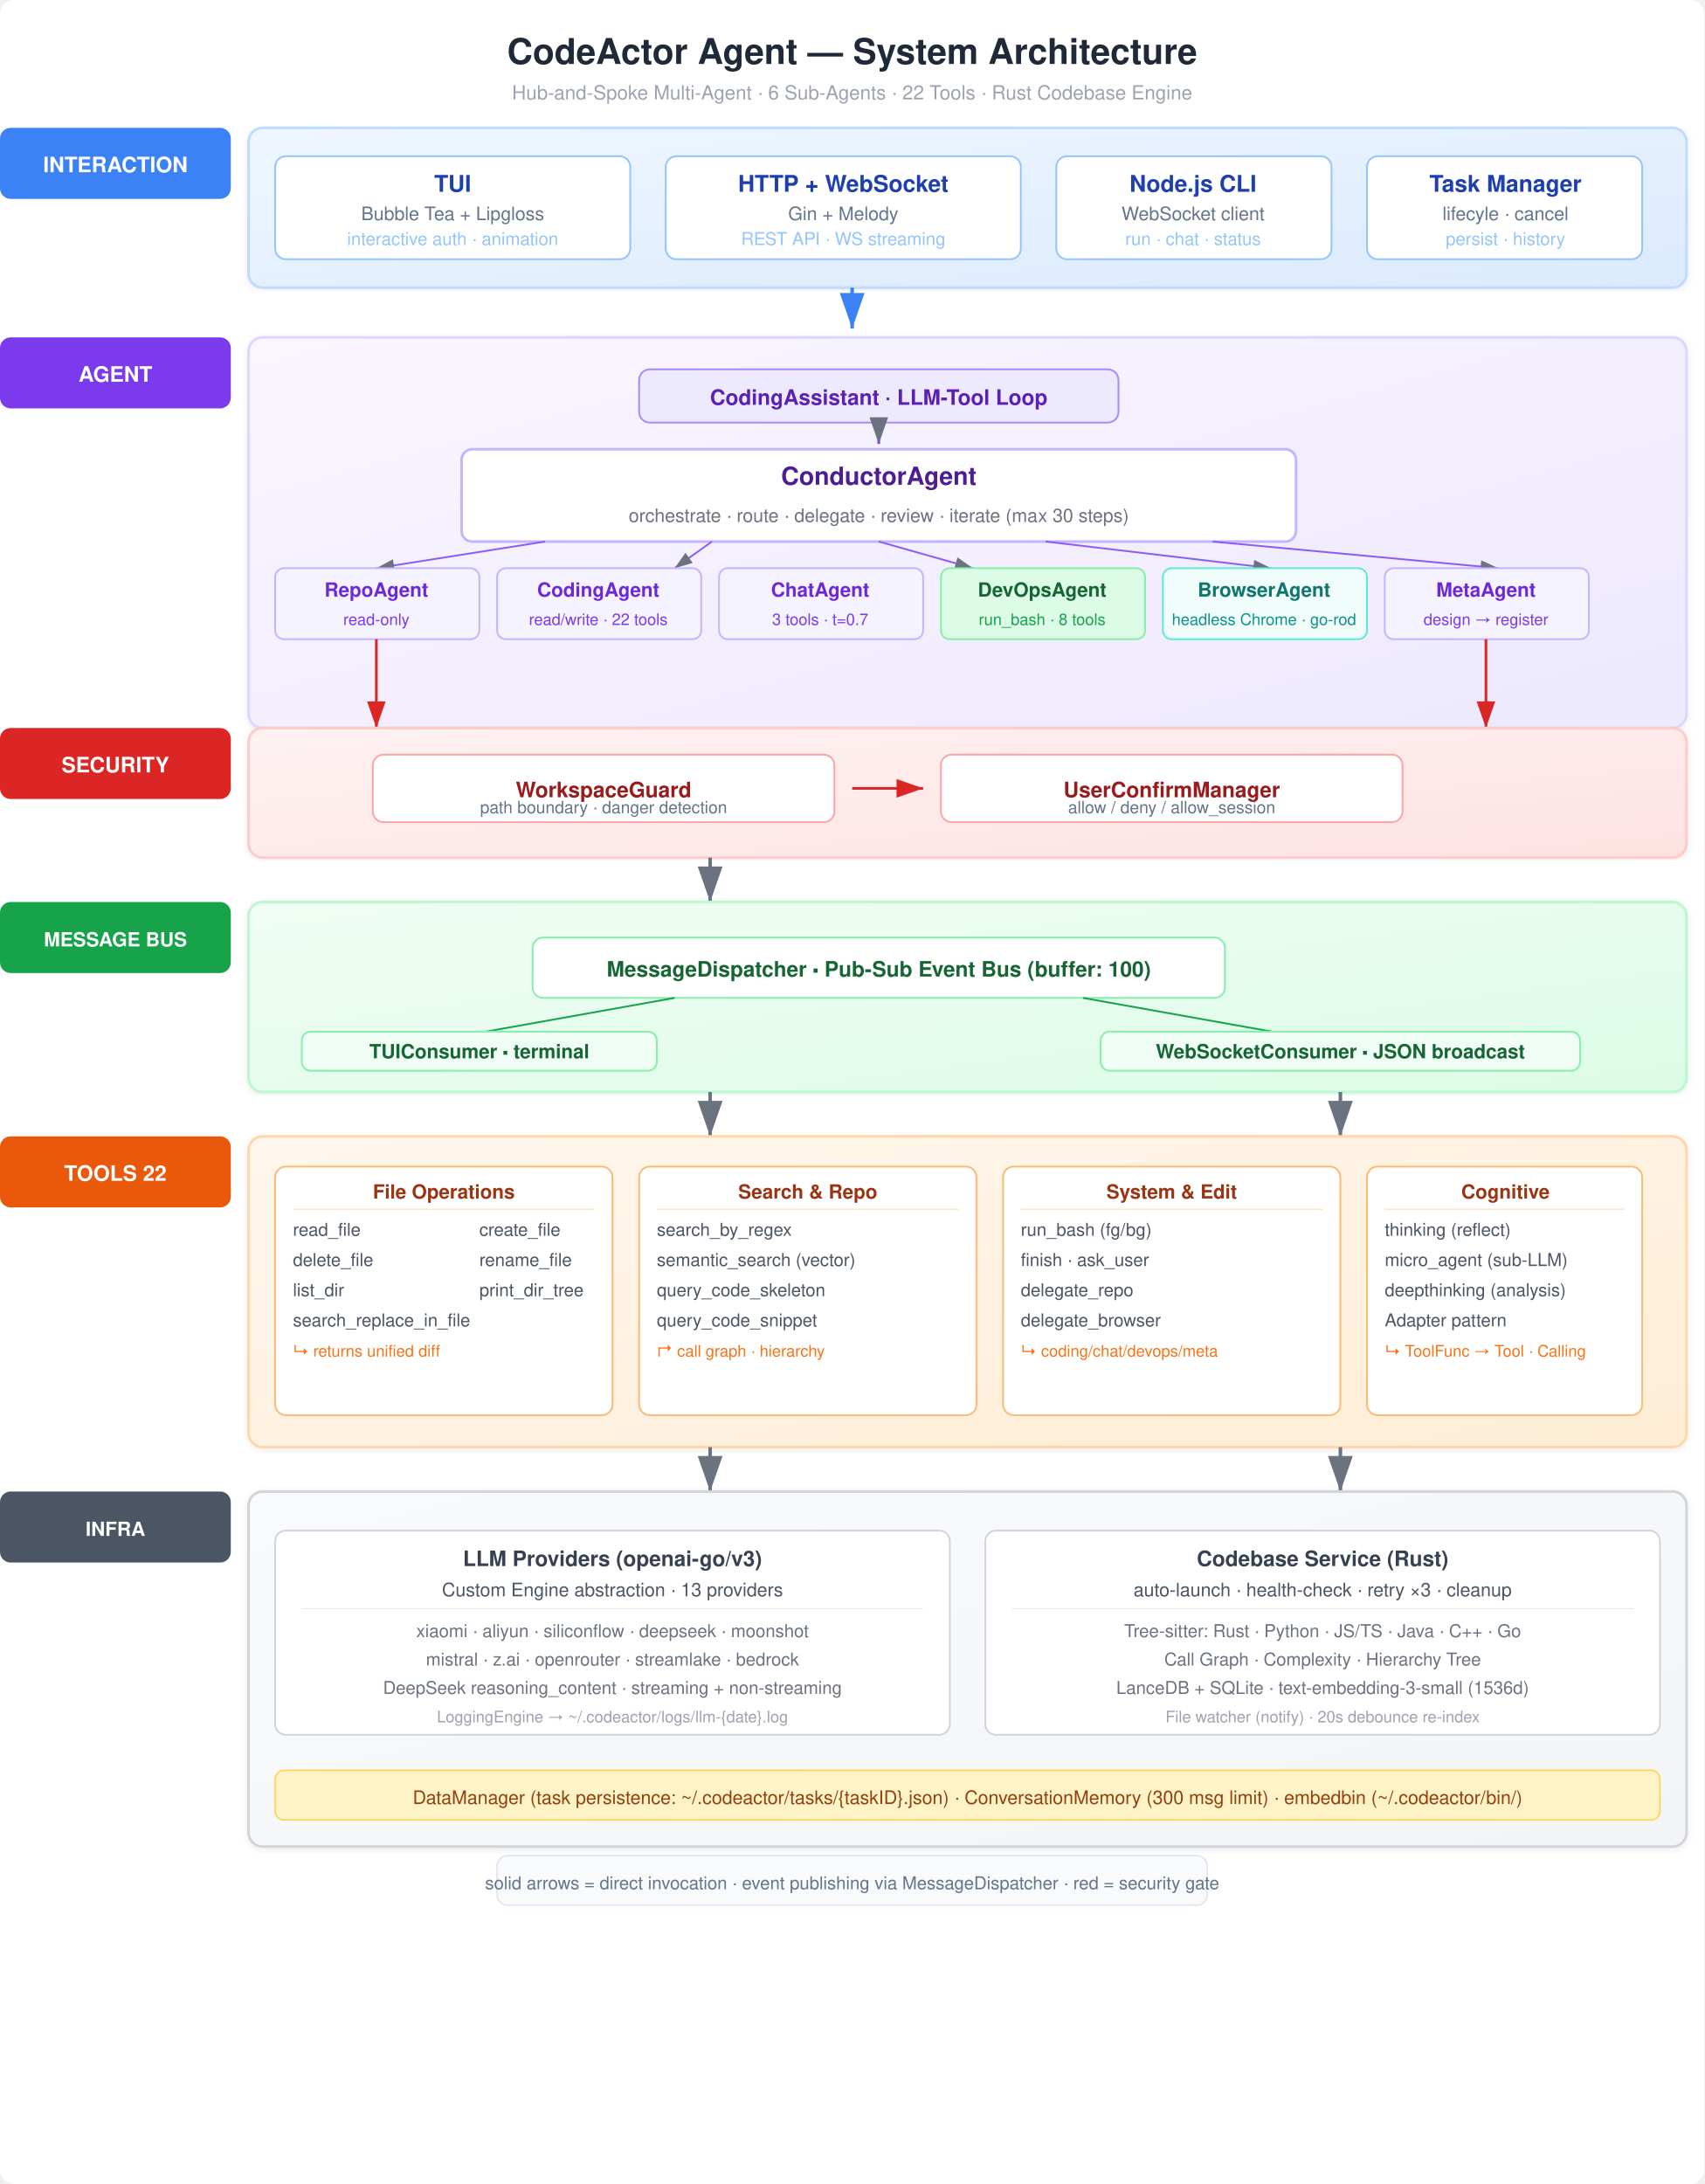
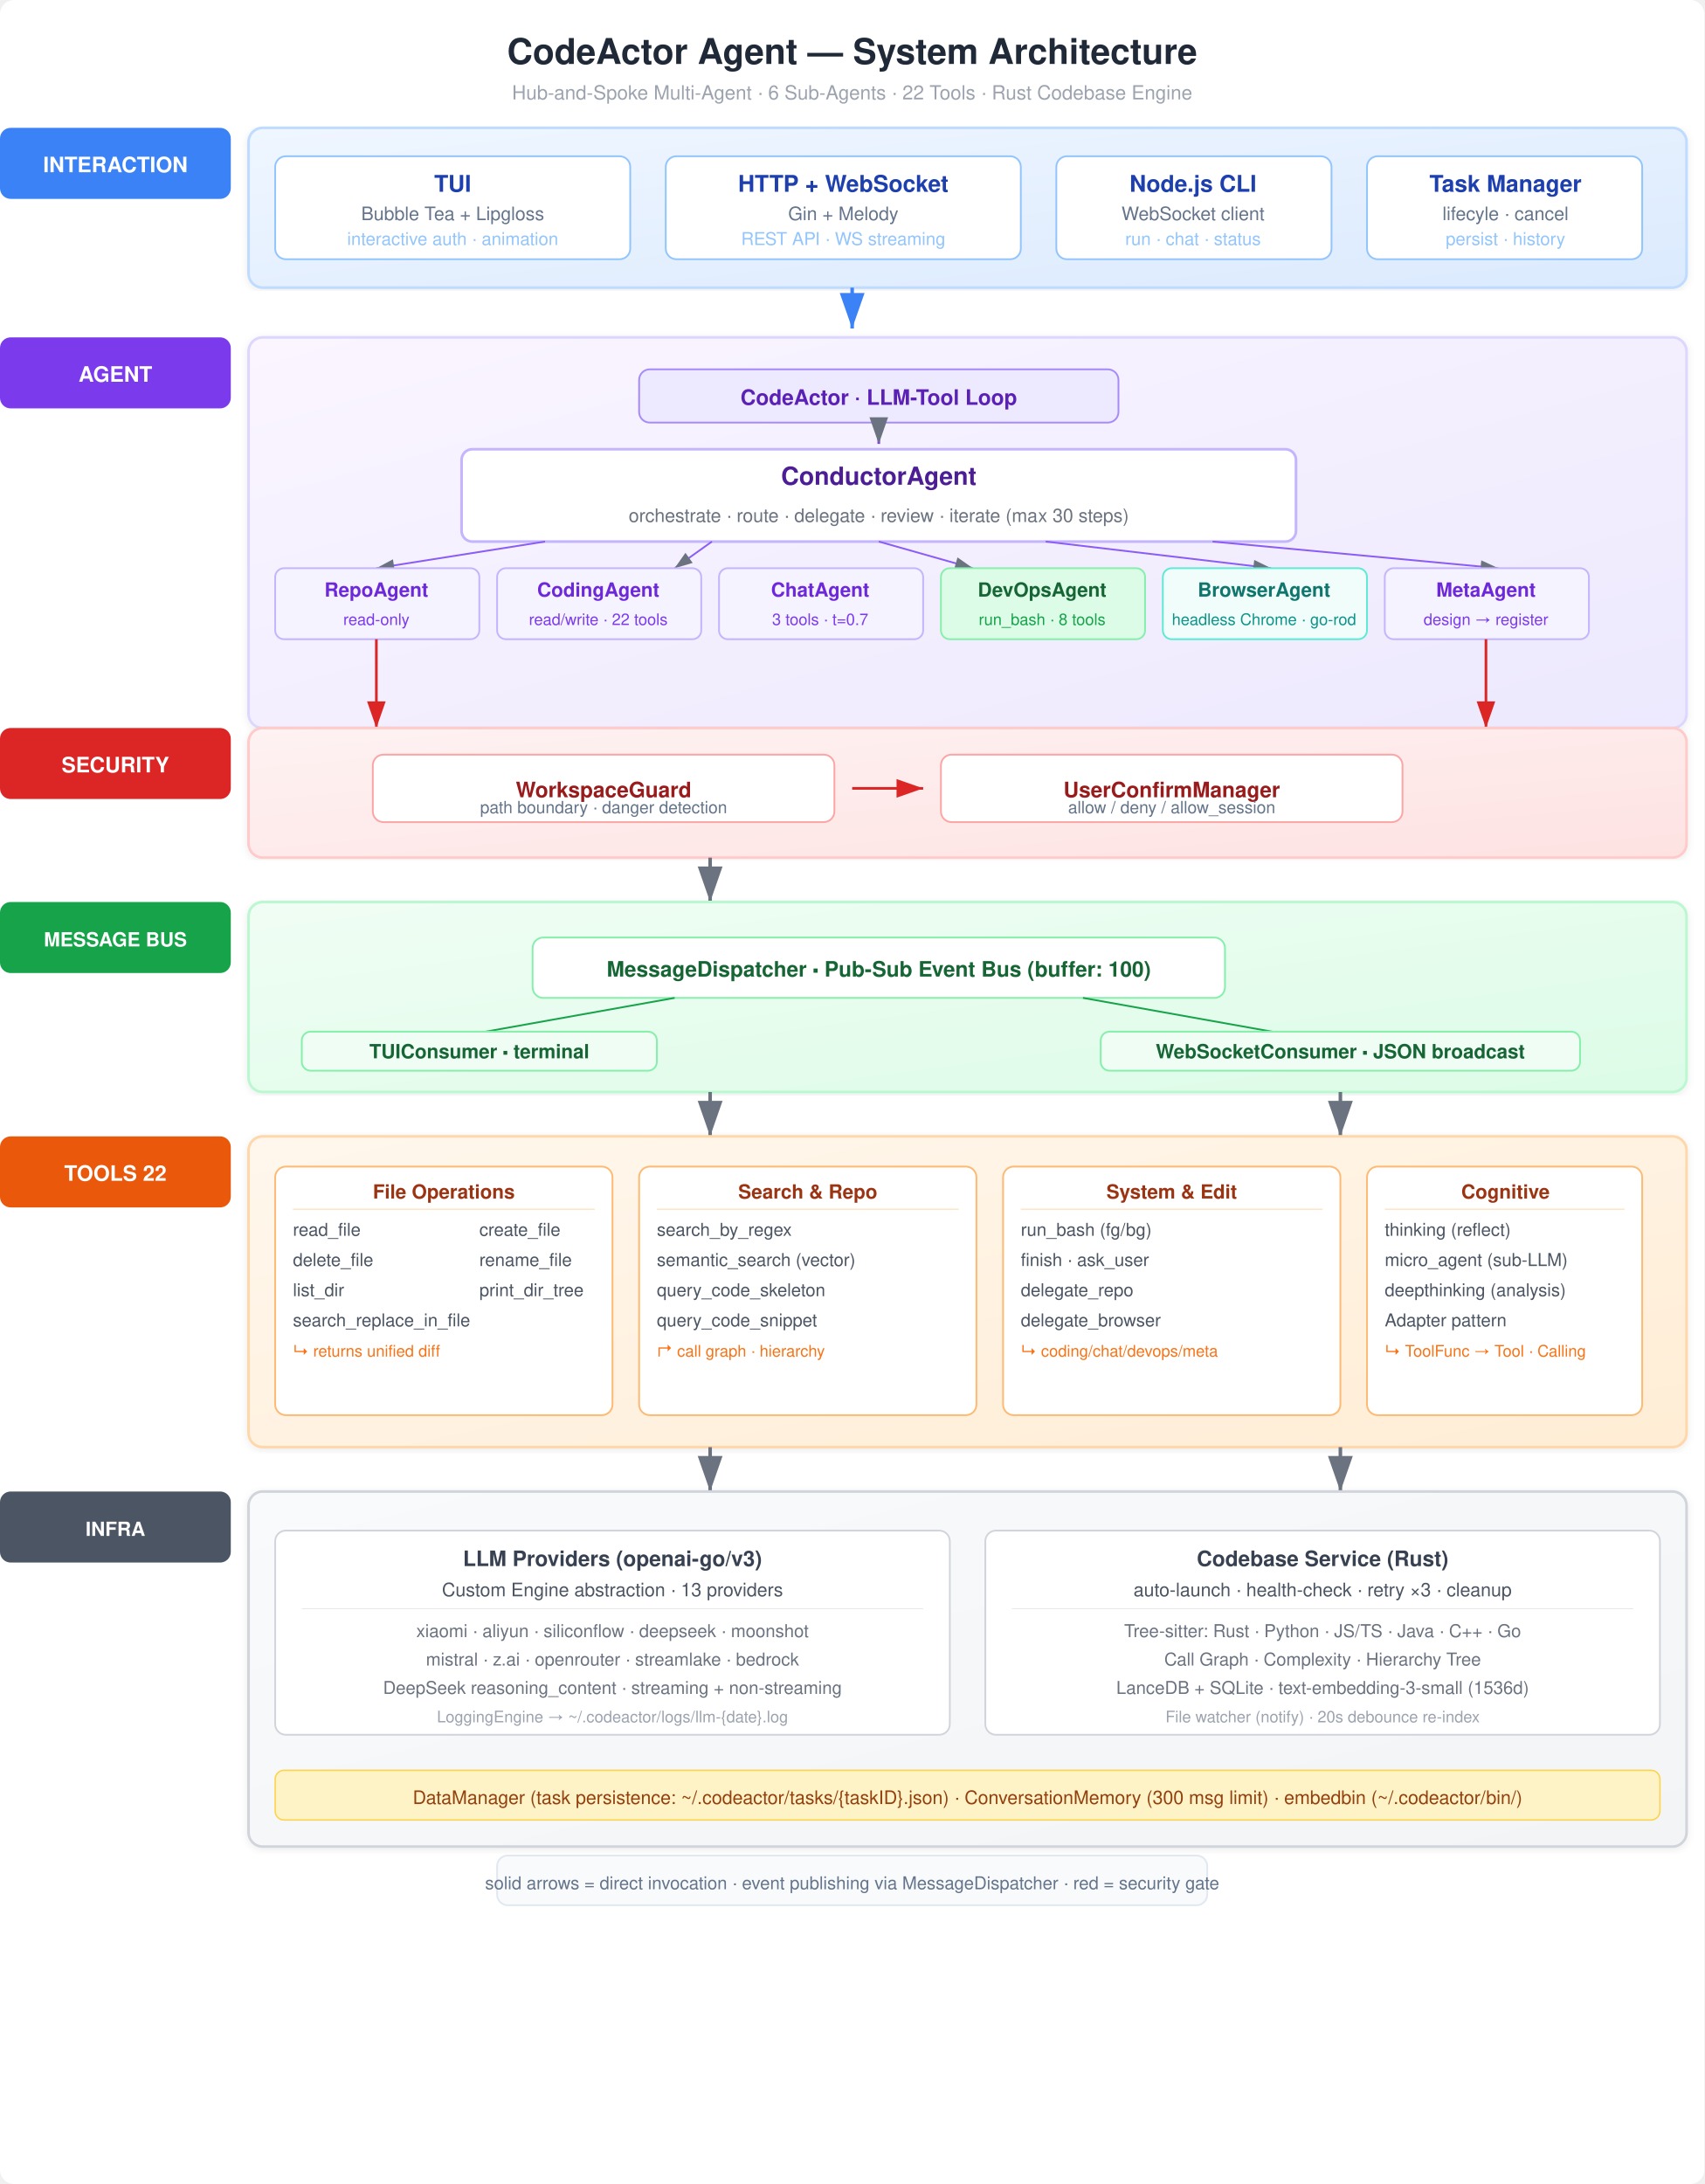
<svg xmlns="http://www.w3.org/2000/svg" viewBox="0 0 960 1230" font-family="-apple-system, BlinkMacSystemFont, 'Segoe UI', Helvetica, Arial, sans-serif">
  <defs>
    <marker id="arrow" markerWidth="10" markerHeight="7" refX="10" refY="3.5" orient="auto">
      <polygon points="0 0, 10 3.5, 0 7" fill="#6b7280" />
    </marker>
    <marker id="arrow-blue" markerWidth="10" markerHeight="7" refX="10" refY="3.5" orient="auto">
      <polygon points="0 0, 10 3.5, 0 7" fill="#3b82f6" />
    </marker>
    <marker id="arrow-purple" markerWidth="10" markerHeight="7" refX="10" refY="3.5" orient="auto">
      <polygon points="0 0, 10 3.5, 0 7" fill="#7c3aed" />
    </marker>
    <marker id="arrow-red" markerWidth="10" markerHeight="7" refX="10" refY="3.5" orient="auto">
      <polygon points="0 0, 10 3.5, 0 7" fill="#dc2626" />
    </marker>
    <linearGradient id="grad-interaction" x1="0" y1="0" x2="1" y2="1">
      <stop offset="0%" stop-color="#eff6ff" />
      <stop offset="100%" stop-color="#dbeafe" />
    </linearGradient>
    <linearGradient id="grad-agent" x1="0" y1="0" x2="1" y2="1">
      <stop offset="0%" stop-color="#faf5ff" />
      <stop offset="100%" stop-color="#ede9fe" />
    </linearGradient>
    <linearGradient id="grad-security" x1="0" y1="0" x2="1" y2="1">
      <stop offset="0%" stop-color="#fef2f2" />
      <stop offset="100%" stop-color="#fee2e2" />
    </linearGradient>
    <linearGradient id="grad-msg" x1="0" y1="0" x2="1" y2="1">
      <stop offset="0%" stop-color="#f0fdf4" />
      <stop offset="100%" stop-color="#dcfce7" />
    </linearGradient>
    <linearGradient id="grad-tool" x1="0" y1="0" x2="1" y2="1">
      <stop offset="0%" stop-color="#fff7ed" />
      <stop offset="100%" stop-color="#ffedd5" />
    </linearGradient>
    <linearGradient id="grad-infra" x1="0" y1="0" x2="1" y2="1">
      <stop offset="0%" stop-color="#f9fafb" />
      <stop offset="100%" stop-color="#f3f4f6" />
    </linearGradient>
    <filter id="shadow" x="-2%" y="-2%" width="104%" height="104%">
      <feDropShadow dx="0" dy="1" stdDeviation="2" flood-opacity="0.08" />
    </filter>
  </defs>
  <rect width="960" height="1230" fill="#ffffff" rx="8" />
  <text x="480" y="36" text-anchor="middle" font-size="20" font-weight="700" fill="#1f2937">CodeActor Agent — System Architecture</text>
  <text x="480" y="56" text-anchor="middle" font-size="11" fill="#9ca3af">Hub-and-Spoke Multi-Agent · 6 Sub-Agents · 22 Tools · Rust Codebase Engine</text>
  <rect x="140" y="72" width="810" height="90" rx="8" fill="url(#grad-interaction)" stroke="#bfdbfe" stroke-width="1.5" filter="url(#shadow)" />
  <rect x="0" y="72" width="130" height="40" rx="6" fill="#3b82f6" />
  <text x="65" y="97" text-anchor="middle" font-size="12" font-weight="700" fill="#fff">INTERACTION</text>
  <rect x="155" y="88" width="200" height="58" rx="6" fill="#fff" stroke="#93c5fd" stroke-width="1" />
  <text x="255" y="108" text-anchor="middle" font-size="13" font-weight="600" fill="#1e40af">TUI</text>
  <text x="255" y="124" text-anchor="middle" font-size="10.5" fill="#64748b">Bubble Tea + Lipgloss</text>
  <text x="255" y="138" text-anchor="middle" font-size="10" fill="#93c5fd">interactive auth · animation</text>
  <rect x="375" y="88" width="200" height="58" rx="6" fill="#fff" stroke="#93c5fd" stroke-width="1" />
  <text x="475" y="108" text-anchor="middle" font-size="13" font-weight="600" fill="#1e40af">HTTP + WebSocket</text>
  <text x="475" y="124" text-anchor="middle" font-size="10.5" fill="#64748b">Gin + Melody</text>
  <text x="475" y="138" text-anchor="middle" font-size="10" fill="#93c5fd">REST API · WS streaming</text>
  <rect x="595" y="88" width="155" height="58" rx="6" fill="#fff" stroke="#93c5fd" stroke-width="1" />
  <text x="672" y="108" text-anchor="middle" font-size="13" font-weight="600" fill="#1e40af">Node.js CLI</text>
  <text x="672" y="124" text-anchor="middle" font-size="10.5" fill="#64748b">WebSocket client</text>
  <text x="672" y="138" text-anchor="middle" font-size="10" fill="#93c5fd">run · chat · status</text>
  <rect x="770" y="88" width="155" height="58" rx="6" fill="#fff" stroke="#93c5fd" stroke-width="1" />
  <text x="848" y="108" text-anchor="middle" font-size="13" font-weight="600" fill="#1e40af">Task Manager</text>
  <text x="848" y="124" text-anchor="middle" font-size="10.5" fill="#64748b">lifecyle · cancel</text>
  <text x="848" y="138" text-anchor="middle" font-size="10" fill="#93c5fd">persist · history</text>
  <line x1="480" y1="162" x2="480" y2="185" stroke="#3b82f6" stroke-width="2" marker-end="url(#arrow-blue)" />
  <rect x="140" y="190" width="810" height="220" rx="8" fill="url(#grad-agent)" stroke="#ddd6fe" stroke-width="1.5" filter="url(#shadow)" />
  <rect x="0" y="190" width="130" height="40" rx="6" fill="#7c3aed" />
  <text x="65" y="215" text-anchor="middle" font-size="12" font-weight="700" fill="#fff">AGENT</text>
  <rect x="360" y="208" width="270" height="30" rx="6" fill="#ede9fe" stroke="#a78bfa" stroke-width="1" />
-   <text x="495" y="228" text-anchor="middle" font-size="12" font-weight="600" fill="#5b21b6">CodingAssistant · LLM-Tool Loop</text>
+   <text x="495" y="228" text-anchor="middle" font-size="12" font-weight="600" fill="#5b21b6">CodeActor · LLM-Tool Loop</text>
  <line x1="495" y1="238" x2="495" y2="250" stroke="#7c3aed" stroke-width="1.5" marker-end="url(#arrow)" />
  <rect x="260" y="253" width="470" height="52" rx="6" fill="#fff" stroke="#c4b5fd" stroke-width="1.5" />
  <text x="495" y="273" text-anchor="middle" font-size="14" font-weight="700" fill="#4c1d95">ConductorAgent</text>
  <text x="495" y="294" text-anchor="middle" font-size="10.5" fill="#6b7280">orchestrate · route · delegate · review · iterate (max 30 steps)</text>
  <line x1="307" y1="305" x2="212" y2="320" stroke="#8b5cf6" stroke-width="1" marker-end="url(#arrow)" />
  <line x1="401" y1="305" x2="380" y2="320" stroke="#8b5cf6" stroke-width="1" marker-end="url(#arrow)" />
  <line x1="495" y1="305" x2="548" y2="320" stroke="#8b5cf6" stroke-width="1" marker-end="url(#arrow)" />
  <line x1="589" y1="305" x2="716" y2="320" stroke="#8b5cf6" stroke-width="1" marker-end="url(#arrow)" />
  <line x1="683" y1="305" x2="844" y2="320" stroke="#8b5cf6" stroke-width="1" marker-end="url(#arrow)" />
  <rect x="155" y="320" width="115" height="40" rx="5" fill="#f5f3ff" stroke="#c4b5fd" stroke-width="1" />
  <text x="212" y="336" text-anchor="middle" font-size="11" font-weight="600" fill="#6d28d9">RepoAgent</text>
  <text x="212" y="352" text-anchor="middle" font-size="9" fill="#7c3aed">read-only</text>
  <rect x="280" y="320" width="115" height="40" rx="5" fill="#f5f3ff" stroke="#c4b5fd" stroke-width="1" />
  <text x="337" y="336" text-anchor="middle" font-size="11" font-weight="600" fill="#6d28d9">CodingAgent</text>
  <text x="337" y="352" text-anchor="middle" font-size="9" fill="#7c3aed">read/write · 22 tools</text>
  <rect x="405" y="320" width="115" height="40" rx="5" fill="#f5f3ff" stroke="#c4b5fd" stroke-width="1" />
  <text x="462" y="336" text-anchor="middle" font-size="11" font-weight="600" fill="#6d28d9">ChatAgent</text>
  <text x="462" y="352" text-anchor="middle" font-size="9" fill="#7c3aed">3 tools · t=0.7</text>
  <rect x="530" y="320" width="115" height="40" rx="5" fill="#dcfce7" stroke="#86efac" stroke-width="1" />
  <text x="587" y="336" text-anchor="middle" font-size="11" font-weight="600" fill="#166534">DevOpsAgent</text>
  <text x="587" y="352" text-anchor="middle" font-size="9" fill="#16a34a">run_bash · 8 tools</text>
  <rect x="655" y="320" width="115" height="40" rx="5" fill="#f0fdfa" stroke="#5eead4" stroke-width="1" />
  <text x="712" y="336" text-anchor="middle" font-size="11" font-weight="600" fill="#0f766e">BrowserAgent</text>
  <text x="712" y="352" text-anchor="middle" font-size="9" fill="#0d9488">headless Chrome · go-rod</text>
  <rect x="780" y="320" width="115" height="40" rx="5" fill="#f5f3ff" stroke="#c4b5fd" stroke-width="1" />
  <text x="837" y="336" text-anchor="middle" font-size="11" font-weight="600" fill="#6d28d9">MetaAgent</text>
  <text x="837" y="352" text-anchor="middle" font-size="9" fill="#7c3aed">design → register</text>
  <line x1="212" y1="360" x2="212" y2="410" stroke="#dc2626" stroke-width="1.5" marker-end="url(#arrow-red)" />
  <line x1="837" y1="360" x2="837" y2="410" stroke="#dc2626" stroke-width="1.5" marker-end="url(#arrow-red)" />
  <rect x="140" y="410" width="810" height="73" rx="8" fill="url(#grad-security)" stroke="#fecaca" stroke-width="1.5" filter="url(#shadow)" />
  <rect x="0" y="410" width="130" height="40" rx="6" fill="#dc2626" />
  <text x="65" y="435" text-anchor="middle" font-size="12" font-weight="700" fill="#fff">SECURITY</text>
  <rect x="210" y="425" width="260" height="38" rx="6" fill="#fff" stroke="#fca5a5" stroke-width="1" />
  <text x="340" y="449" text-anchor="middle" font-size="12" font-weight="600" fill="#991b1b">WorkspaceGuard</text>
  <text x="340" y="458" text-anchor="middle" font-size="9.5" fill="#64748b">path boundary · danger detection</text>
  <line x1="480" y1="444" x2="520" y2="444" stroke="#dc2626" stroke-width="1.5" marker-end="url(#arrow-red)" />
  <rect x="530" y="425" width="260" height="38" rx="6" fill="#fff" stroke="#fca5a5" stroke-width="1" />
  <text x="660" y="449" text-anchor="middle" font-size="12" font-weight="600" fill="#991b1b">UserConfirmManager</text>
  <text x="660" y="458" text-anchor="middle" font-size="9.5" fill="#64748b">allow / deny / allow_session</text>
  <line x1="400" y1="483" x2="400" y2="508" stroke="#6b7280" stroke-width="2" marker-end="url(#arrow)" />
  <rect x="140" y="508" width="810" height="107" rx="8" fill="url(#grad-msg)" stroke="#bbf7d0" stroke-width="1.5" filter="url(#shadow)" />
  <rect x="0" y="508" width="130" height="40" rx="6" fill="#16a34a" />
  <text x="65" y="533" text-anchor="middle" font-size="11" font-weight="700" fill="#fff">MESSAGE BUS</text>
  <rect x="300" y="528" width="390" height="34" rx="6" fill="#fff" stroke="#86efac" stroke-width="1" />
  <text x="495" y="550" text-anchor="middle" font-size="12" font-weight="600" fill="#166534">MessageDispatcher ⬝ Pub-Sub Event Bus (buffer: 100)</text>
  <line x1="380" y1="562" x2="240" y2="587" stroke="#16a34a" stroke-width="1" marker-end="url(#arrow)" />
  <line x1="610" y1="562" x2="750" y2="587" stroke="#16a34a" stroke-width="1" marker-end="url(#arrow)" />
  <rect x="170" y="581" width="200" height="22" rx="5" fill="#f0fdf4" stroke="#86efac" stroke-width="1" />
  <text x="270" y="596" text-anchor="middle" font-size="11" font-weight="600" fill="#166534">TUIConsumer ⬝ terminal</text>
  <rect x="620" y="581" width="270" height="22" rx="5" fill="#f0fdf4" stroke="#86efac" stroke-width="1" />
  <text x="755" y="596" text-anchor="middle" font-size="11" font-weight="600" fill="#166534">WebSocketConsumer ⬝ JSON broadcast</text>
  <line x1="400" y1="615" x2="400" y2="640" stroke="#6b7280" stroke-width="2" marker-end="url(#arrow)" />
  <line x1="755" y1="615" x2="755" y2="640" stroke="#6b7280" stroke-width="2" marker-end="url(#arrow)" />
  <rect x="140" y="640" width="810" height="175" rx="8" fill="url(#grad-tool)" stroke="#fed7aa" stroke-width="1.5" filter="url(#shadow)" />
  <rect x="0" y="640" width="130" height="40" rx="6" fill="#ea580c" />
  <text x="65" y="665" text-anchor="middle" font-size="12" font-weight="700" fill="#fff">TOOLS 22</text>
  <rect x="155" y="657" width="190" height="140" rx="6" fill="#fff" stroke="#fdba74" stroke-width="1" />
  <text x="250" y="675" text-anchor="middle" font-size="11" font-weight="700" fill="#9a3412">File Operations</text>
  <line x1="165" y1="681" x2="335" y2="681" stroke="#fed7aa" stroke-width="0.5" />
  <text x="165" y="696" font-size="10" fill="#4b5563">read_file</text>
  <text x="270" y="696" font-size="10" fill="#4b5563">create_file</text>
  <text x="165" y="713" font-size="10" fill="#4b5563">delete_file</text>
  <text x="270" y="713" font-size="10" fill="#4b5563">rename_file</text>
  <text x="165" y="730" font-size="10" fill="#4b5563">list_dir</text>
  <text x="270" y="730" font-size="10" fill="#4b5563">print_dir_tree</text>
  <text x="165" y="747" font-size="10" fill="#4b5563">search_replace_in_file</text>
  <text x="165" y="764" font-size="9" fill="#f97316">↳ returns unified diff</text>
  <rect x="360" y="657" width="190" height="140" rx="6" fill="#fff" stroke="#fdba74" stroke-width="1" />
  <text x="455" y="675" text-anchor="middle" font-size="11" font-weight="700" fill="#9a3412">Search &amp; Repo</text>
  <line x1="370" y1="681" x2="540" y2="681" stroke="#fed7aa" stroke-width="0.5" />
  <text x="370" y="696" font-size="10" fill="#4b5563">search_by_regex</text>
  <text x="370" y="713" font-size="10" fill="#4b5563">semantic_search (vector)</text>
  <text x="370" y="730" font-size="10" fill="#4b5563">query_code_skeleton</text>
  <text x="370" y="747" font-size="10" fill="#4b5563">query_code_snippet</text>
  <text x="370" y="764" font-size="9" fill="#f97316">↱ call graph · hierarchy</text>
  <rect x="565" y="657" width="190" height="140" rx="6" fill="#fff" stroke="#fdba74" stroke-width="1" />
  <text x="660" y="675" text-anchor="middle" font-size="11" font-weight="700" fill="#9a3412">System &amp; Edit</text>
  <line x1="575" y1="681" x2="745" y2="681" stroke="#fed7aa" stroke-width="0.5" />
  <text x="575" y="696" font-size="10" fill="#4b5563">run_bash (fg/bg)</text>
  <text x="575" y="713" font-size="10" fill="#4b5563">finish · ask_user</text>
  <text x="575" y="730" font-size="10" fill="#4b5563">delegate_repo</text>
  <text x="575" y="747" font-size="10" fill="#4b5563">delegate_browser</text>
  <text x="575" y="764" font-size="9" fill="#f97316">↳ coding/chat/devops/meta</text>
  <rect x="770" y="657" width="155" height="140" rx="6" fill="#fff" stroke="#fdba74" stroke-width="1" />
  <text x="848" y="675" text-anchor="middle" font-size="11" font-weight="700" fill="#9a3412">Cognitive</text>
  <line x1="780" y1="681" x2="915" y2="681" stroke="#fed7aa" stroke-width="0.5" />
  <text x="780" y="696" font-size="10" fill="#4b5563">thinking (reflect)</text>
  <text x="780" y="713" font-size="10" fill="#4b5563">micro_agent (sub-LLM)</text>
  <text x="780" y="730" font-size="10" fill="#4b5563">deepthinking (analysis)</text>
  <text x="780" y="747" font-size="10" fill="#4b5563">Adapter pattern</text>
  <text x="780" y="764" font-size="9" fill="#f97316">↳ ToolFunc → Tool · Calling</text>
  <line x1="400" y1="815" x2="400" y2="840" stroke="#6b7280" stroke-width="2" marker-end="url(#arrow)" />
  <line x1="755" y1="815" x2="755" y2="840" stroke="#6b7280" stroke-width="2" marker-end="url(#arrow)" />
  <rect x="140" y="840" width="810" height="200" rx="8" fill="url(#grad-infra)" stroke="#d1d5db" stroke-width="1.5" filter="url(#shadow)" />
  <rect x="0" y="840" width="130" height="40" rx="6" fill="#4b5563" />
  <text x="65" y="865" text-anchor="middle" font-size="11" font-weight="700" fill="#fff">INFRA</text>
  <rect x="155" y="862" width="380" height="115" rx="6" fill="#fff" stroke="#d1d5db" stroke-width="1" />
  <text x="345" y="882" text-anchor="middle" font-size="12" font-weight="700" fill="#374151">LLM Providers (openai-go/v3)</text>
  <text x="345" y="899" text-anchor="middle" font-size="10.5" fill="#4b5563">Custom Engine abstraction · 13 providers</text>
  <line x1="170" y1="906" x2="520" y2="906" stroke="#e5e7eb" stroke-width="0.5" />
  <text x="345" y="922" text-anchor="middle" font-size="10" fill="#6b7280">xiaomi · aliyun · siliconflow · deepseek · moonshot</text>
  <text x="345" y="938" text-anchor="middle" font-size="10" fill="#6b7280">mistral · z.ai · openrouter · streamlake · bedrock</text>
  <text x="345" y="954" text-anchor="middle" font-size="10" fill="#6b7280">DeepSeek reasoning_content · streaming + non-streaming</text>
  <text x="345" y="970" text-anchor="middle" font-size="9" fill="#9ca3af">LoggingEngine → ~/.codeactor/logs/llm-{date}.log</text>
  <rect x="555" y="862" width="380" height="115" rx="6" fill="#fff" stroke="#d1d5db" stroke-width="1" />
  <text x="745" y="882" text-anchor="middle" font-size="12" font-weight="700" fill="#374151">Codebase Service (Rust)</text>
  <text x="745" y="899" text-anchor="middle" font-size="10.5" fill="#4b5563">auto-launch · health-check · retry ×3 · cleanup</text>
  <line x1="570" y1="906" x2="920" y2="906" stroke="#e5e7eb" stroke-width="0.5" />
  <text x="745" y="922" text-anchor="middle" font-size="10" fill="#6b7280">Tree-sitter: Rust · Python · JS/TS · Java · C++ · Go</text>
  <text x="745" y="938" text-anchor="middle" font-size="10" fill="#6b7280">Call Graph · Complexity · Hierarchy Tree</text>
  <text x="745" y="954" text-anchor="middle" font-size="10" fill="#6b7280">LanceDB + SQLite · text-embedding-3-small (1536d)</text>
  <text x="745" y="970" text-anchor="middle" font-size="9" fill="#9ca3af">File watcher (notify) · 20s debounce re-index</text>
  <rect x="155" y="997" width="780" height="28" rx="5" fill="#fef3c7" stroke="#fcd34d" stroke-width="0.8" />
  <text x="545" y="1016" text-anchor="middle" font-size="10.5" fill="#92400e">DataManager (task persistence: ~/.codeactor/tasks/{taskID}.json) · ConversationMemory (300 msg limit) · embedbin (~/.codeactor/bin/)</text>
  <rect x="280" y="1045" width="400" height="28" rx="6" fill="#f8fafc" stroke="#e2e8f0" stroke-width="1" />
  <text x="480" y="1064" text-anchor="middle" font-size="10" fill="#64748b">solid arrows = direct invocation · event publishing via MessageDispatcher · red = security gate</text>
</svg>
